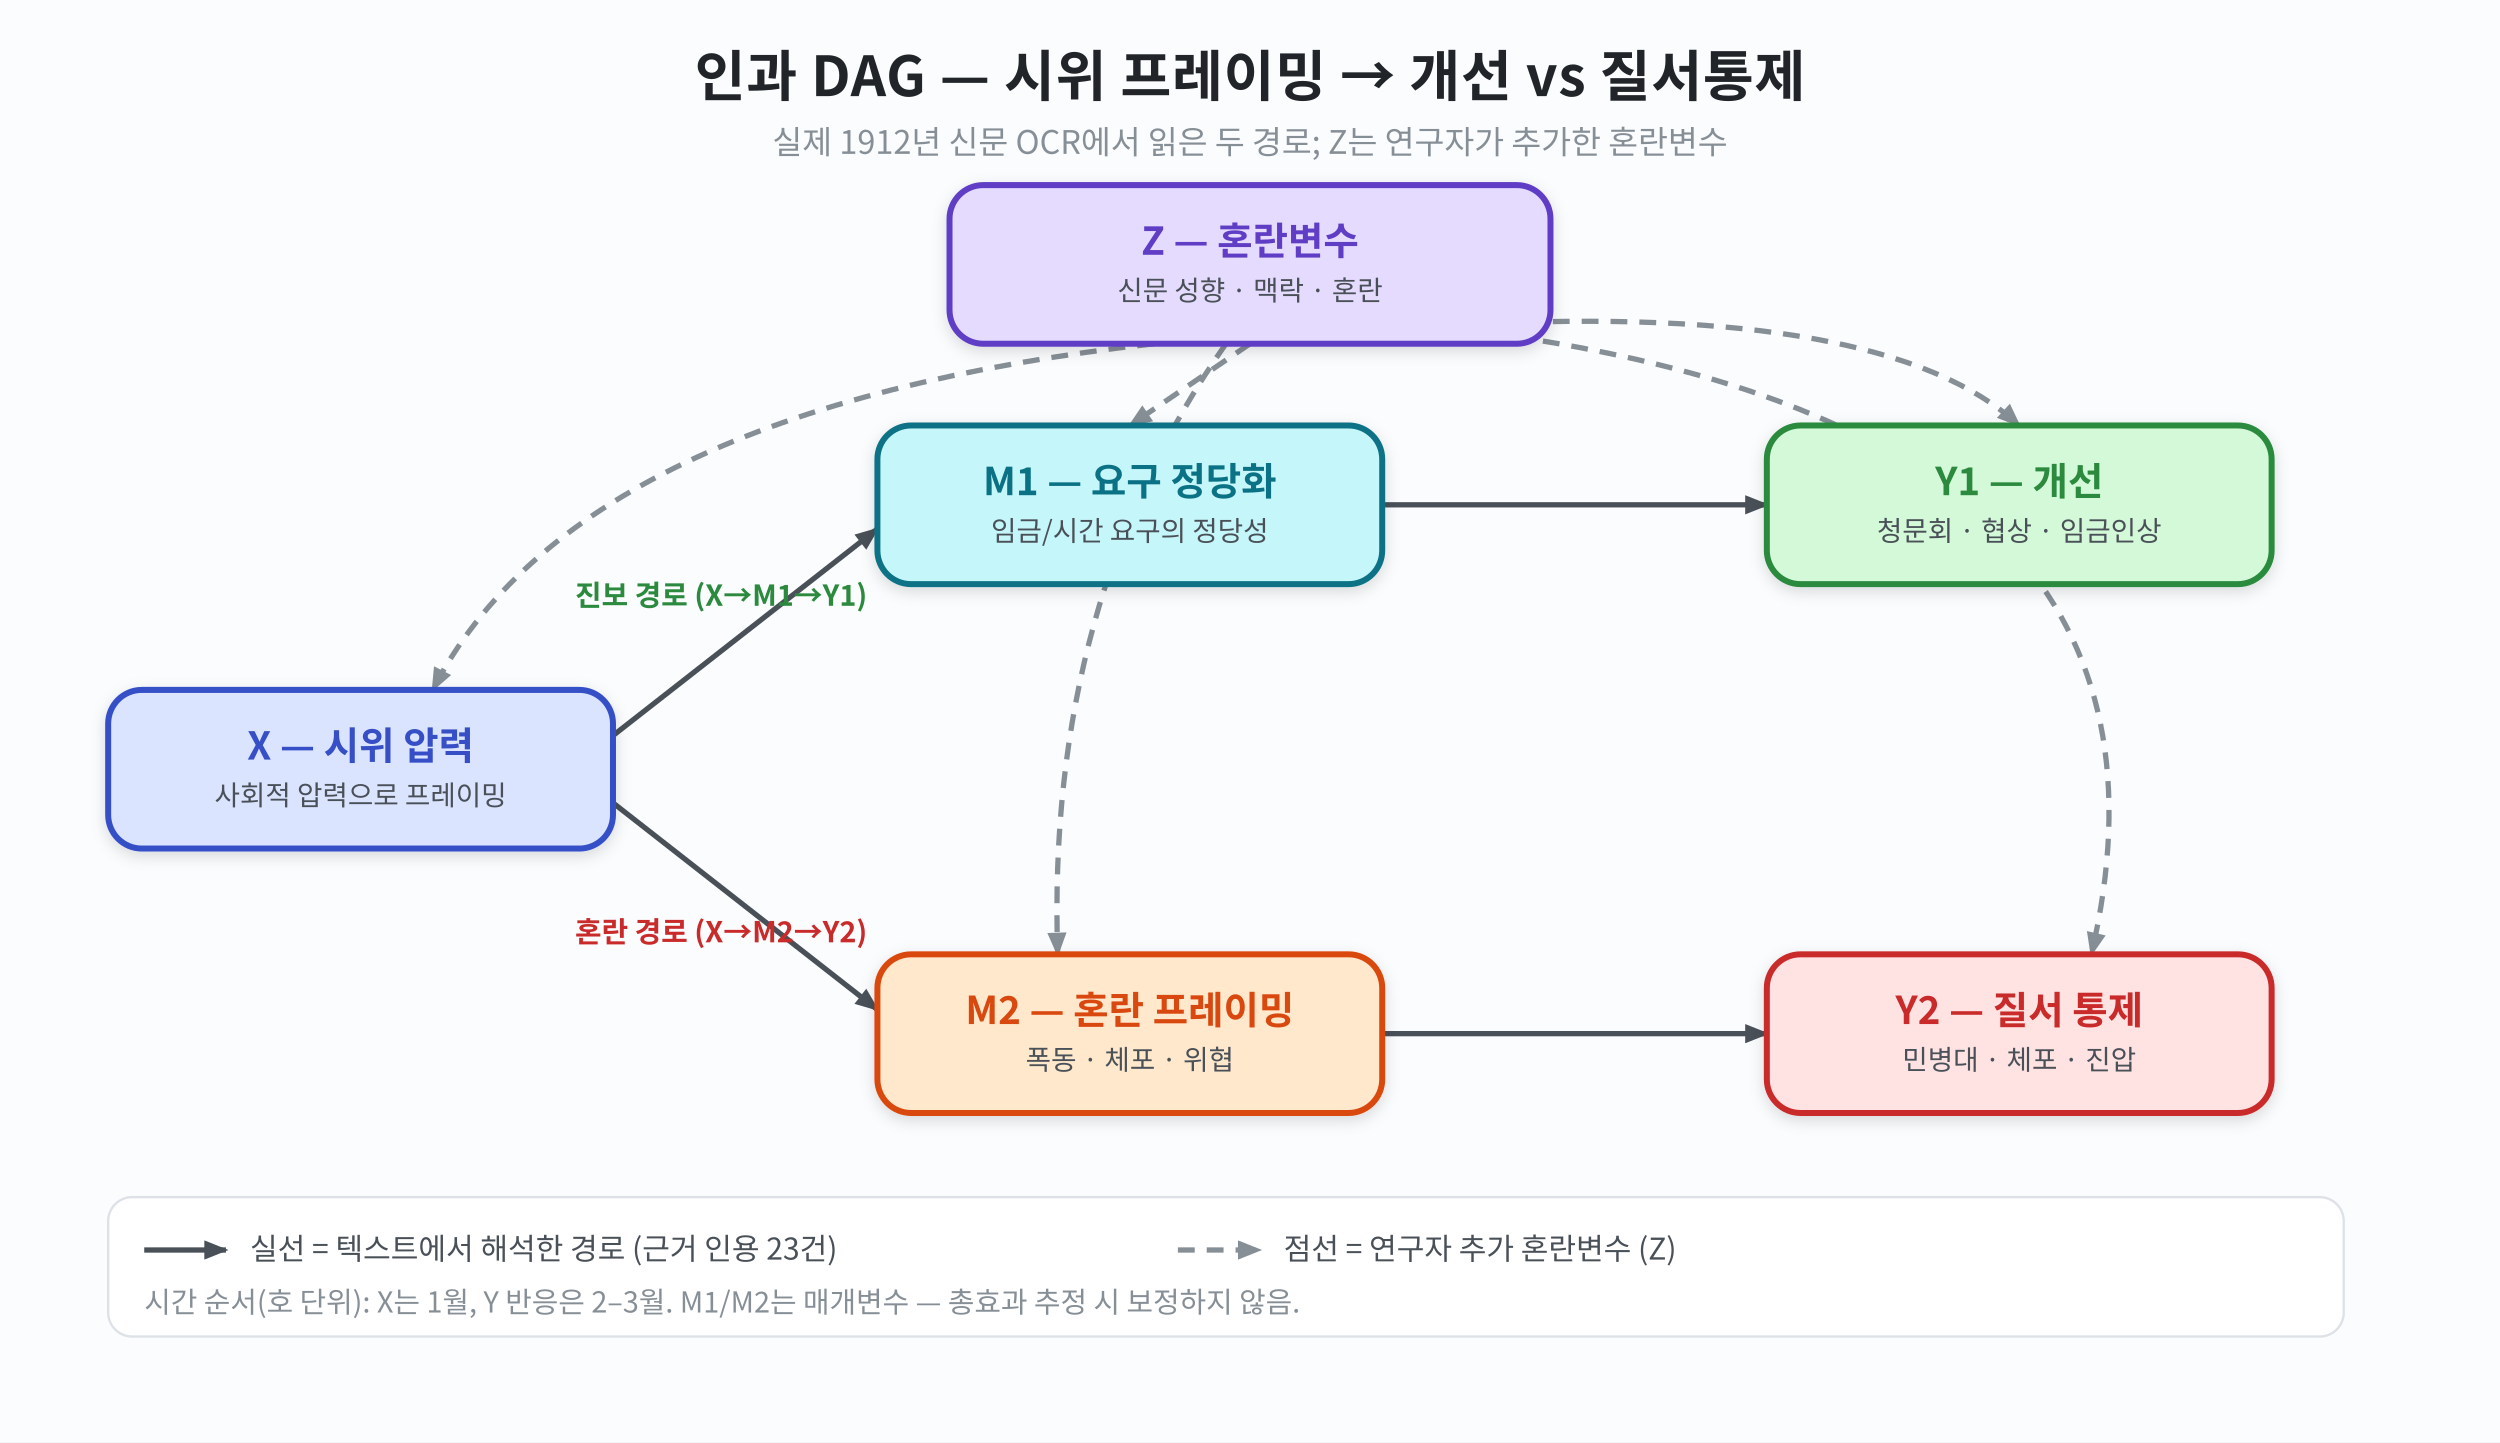
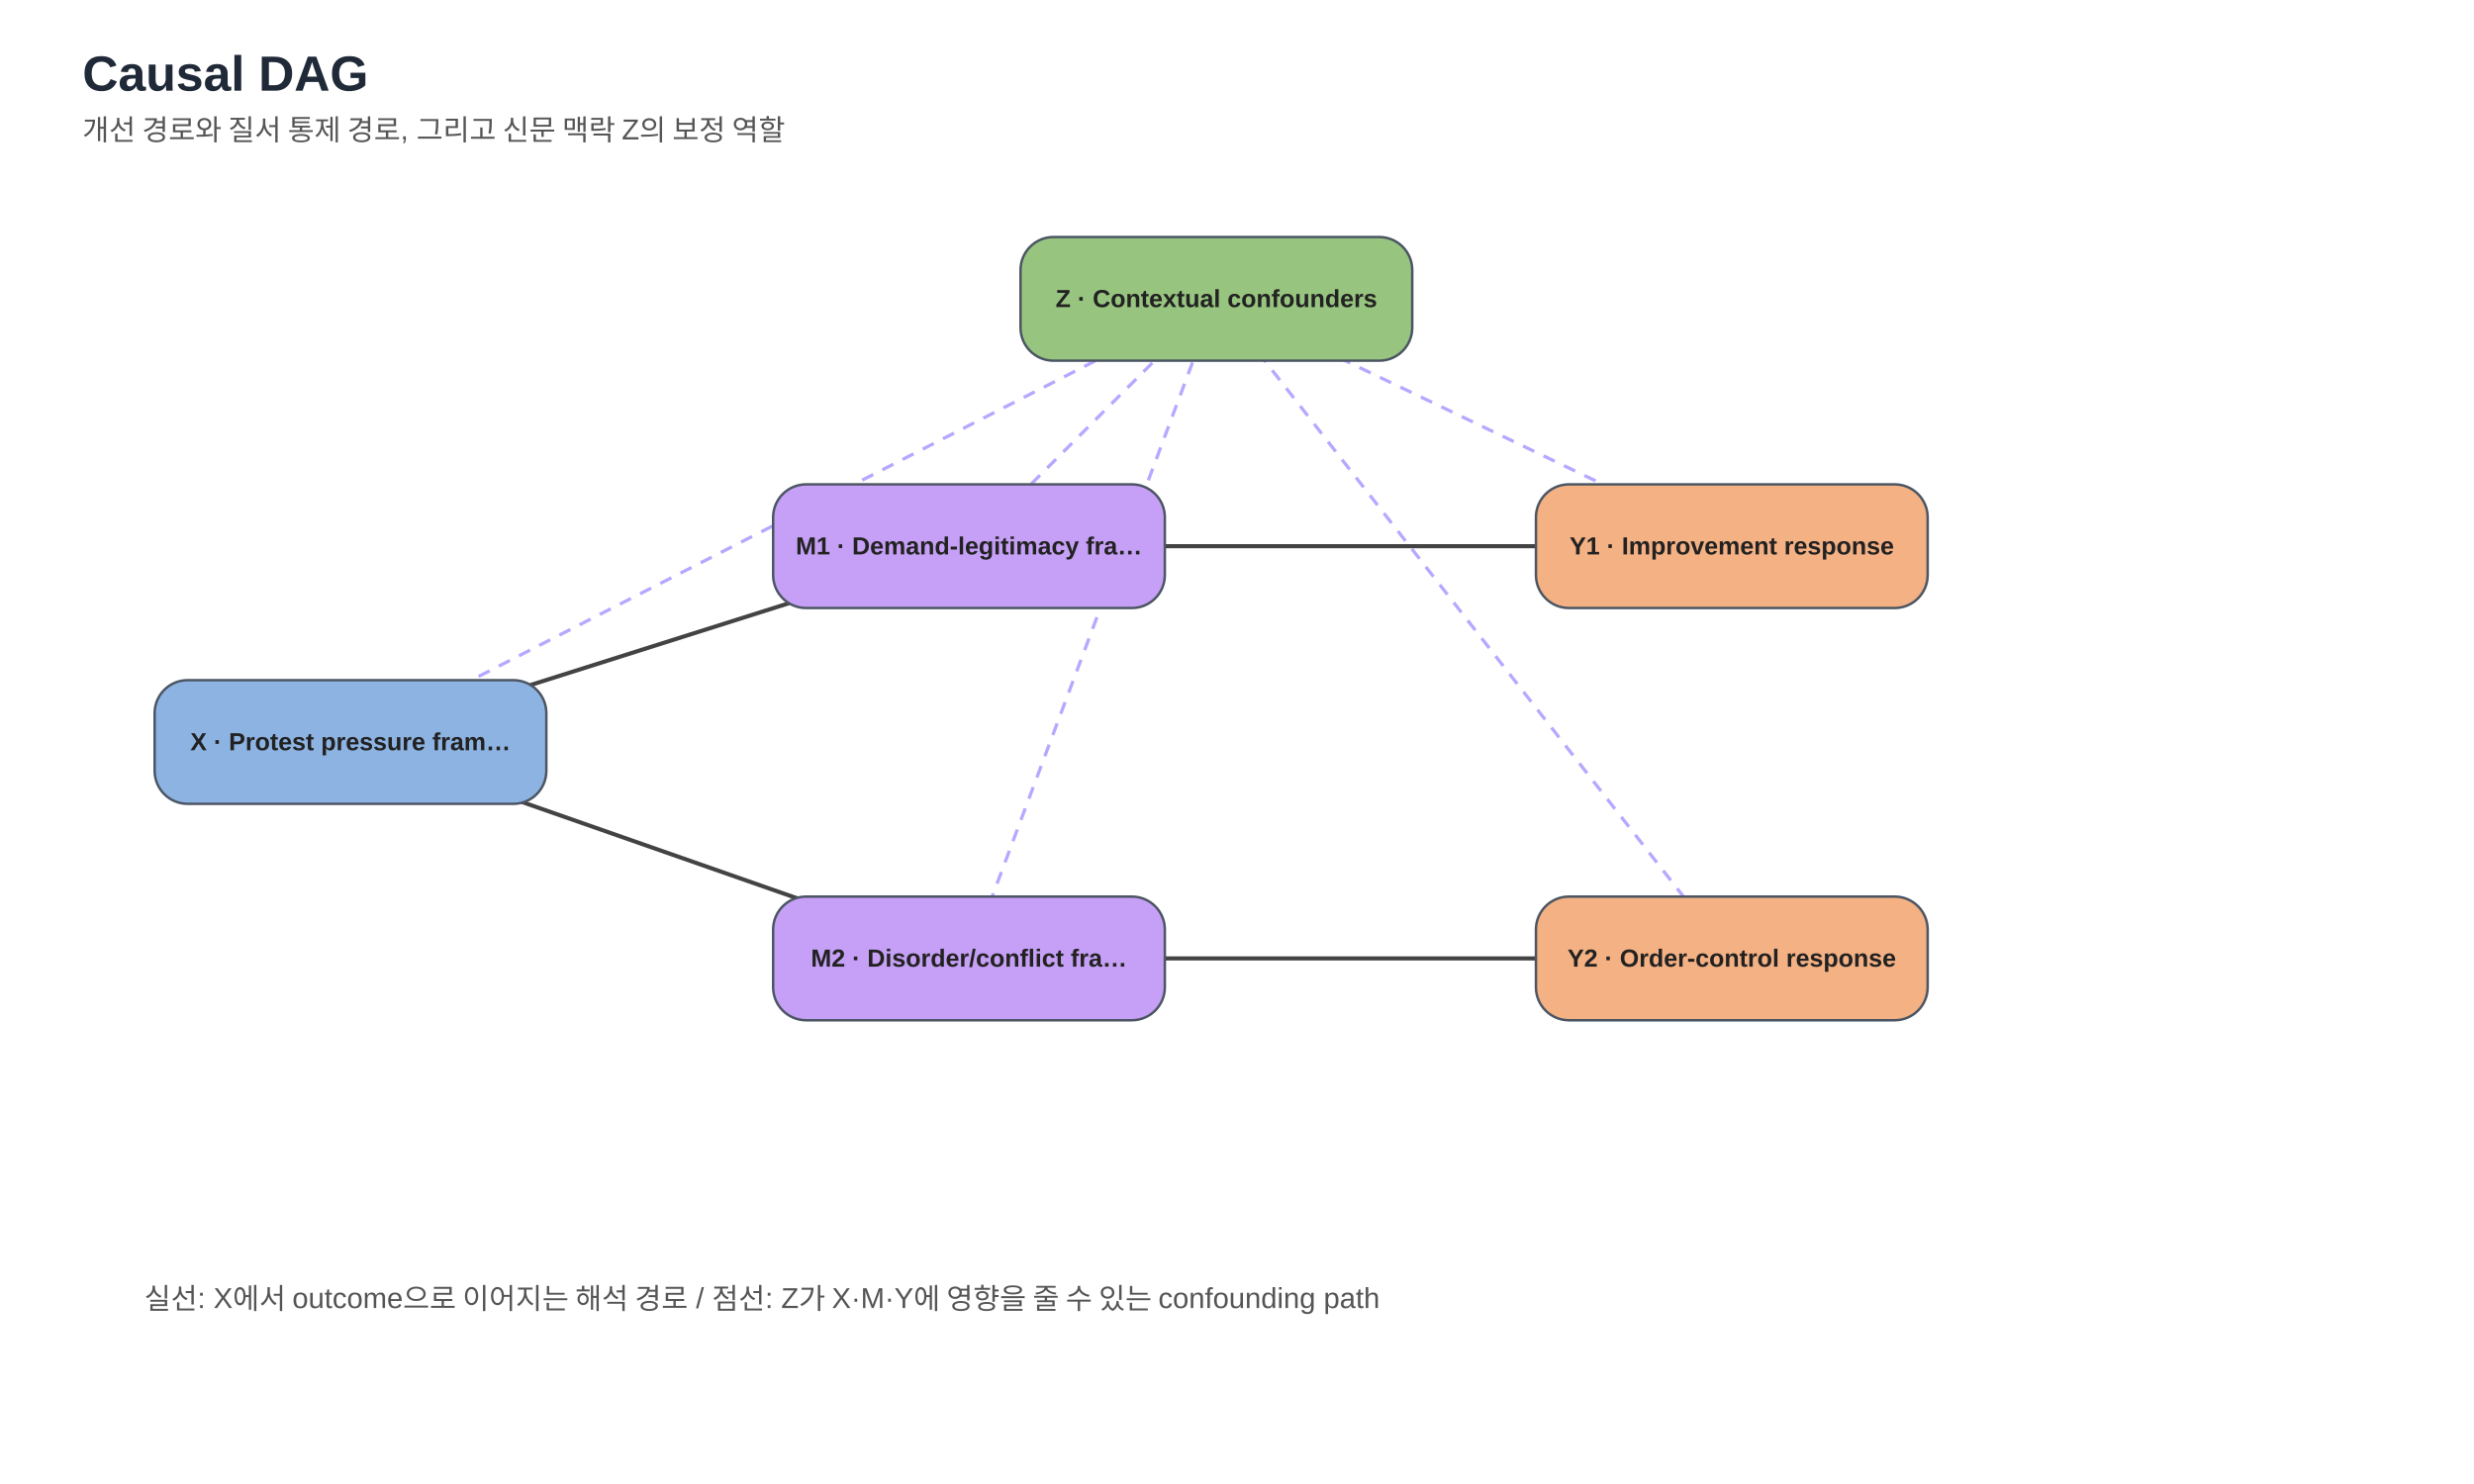
- <svg xmlns="http://www.w3.org/2000/svg" width="1040" height="600" viewBox="0 0 1040 600" font-family="'Noto Sans CJK KR','Segoe UI',sans-serif">
+ <svg xmlns="http://www.w3.org/2000/svg" width="1200" height="720" viewBox="0 0 1200 720">
+   <rect x="0" y="0" width="100%" height="100%" fill="#ffffff" />
+   <style>text{font-family:Arial, Helvetica, sans-serif;} .tiny{font-size:10px;} .small{font-size:12px;} .label{font-size:13px;font-weight:600;} .title{font-size:24px;font-weight:700;} .subtitle{font-size:14px;fill:#555;} .legend{font-size:12px;fill:#333;}</style>
  <defs>
-     <marker id="arrow" markerWidth="12" markerHeight="12" refX="9" refY="4" orient="auto" markerUnits="userSpaceOnUse">
-       <path d="M0,0 L0,8 L10,4 z" fill="#495057" />
+     <marker id="arrow" markerWidth="10" markerHeight="10" refX="8" refY="3" orient="auto" markerUnits="strokeWidth">
+       <path d="M0,0 L0,6 L9,3 z" fill="#777" />
    </marker>
-     <marker id="arrowd" markerWidth="12" markerHeight="12" refX="9" refY="4" orient="auto" markerUnits="userSpaceOnUse">
-       <path d="M0,0 L0,8 L10,4 z" fill="#868e96" />
-     </marker>
-     <marker id="arroww" markerWidth="13" markerHeight="13" refX="9" refY="4" orient="auto" markerUnits="userSpaceOnUse">
-       <path d="M0,0 L0,8 L10,4 z" fill="#ffffff" />
-     </marker>
-     <filter id="shadow" x="-20%" y="-20%" width="140%" height="140%">
-       <feDropShadow dx="0" dy="2" stdDeviation="3" flood-color="#000" flood-opacity="0.14" />
-     </filter>
  </defs>
-   <rect width="1040" height="600" fill="#fbfcfe" />
-   <text x="520.0" y="40" text-anchor="middle" font-size="23" font-weight="700" fill="#212529" letter-spacing="0.3">인과 DAG — 시위 프레이밍 → 개선 vs 질서통제</text>
-   <text x="520.0" y="64" text-anchor="middle" font-size="13.5" fill="#868e96">실제 1912년 신문 OCR에서 읽은 두 경로; Z는 연구자가 추가한 혼란변수</text>
-   <path d="M480,143 Q240.0,170.0 180,287" fill="none" stroke="#868e96" stroke-width="2.2" stroke-dasharray="7 5" marker-end="url(#arrowd)" />
-   <line x1="520" y1="143" x2="470" y2="177" stroke="#868e96" stroke-width="2.2" stroke-dasharray="7 5" marker-end="url(#arrowd)" />
-   <path d="M610,135 Q785.0,126.0 840,177" fill="none" stroke="#868e96" stroke-width="2.2" stroke-dasharray="7 5" marker-end="url(#arrowd)" />
-   <path d="M510,143 Q435.0,250.0 440,397" fill="none" stroke="#868e96" stroke-width="2.2" stroke-dasharray="7 5" marker-end="url(#arrowd)" />
-   <path d="M630,140 Q920.0,183.5 870,397" fill="none" stroke="#868e96" stroke-width="2.2" stroke-dasharray="7 5" marker-end="url(#arrowd)" />
-   <line x1="255.0" y1="306" x2="365.0" y2="220" stroke="#495057" stroke-width="2.2" marker-end="url(#arrow)" />
-   <line x1="575.0" y1="210" x2="735.0" y2="210" stroke="#495057" stroke-width="2.2" marker-end="url(#arrow)" />
-   <line x1="255.0" y1="334" x2="365.0" y2="420" stroke="#495057" stroke-width="2.2" marker-end="url(#arrow)" />
-   <line x1="575.0" y1="430" x2="735.0" y2="430" stroke="#495057" stroke-width="2.2" marker-end="url(#arrow)" />
-   <rect x="395.0" y="77.0" width="250" height="66" rx="14" fill="#e5dbff" stroke="#5f3dc4" stroke-width="2.5" filter="url(#shadow)" />
-   <text x="520" y="106" text-anchor="middle" font-size="16" font-weight="700" fill="#5f3dc4">Z — 혼란변수</text>
-   <text x="520" y="125" text-anchor="middle" font-size="11.5" fill="#495057">신문 성향 · 맥락 · 혼란</text>
-   <rect x="45.0" y="287.0" width="210" height="66" rx="14" fill="#dbe4ff" stroke="#364fc7" stroke-width="2.5" filter="url(#shadow)" />
-   <text x="150" y="316" text-anchor="middle" font-size="16" font-weight="700" fill="#364fc7">X — 시위 압력</text>
-   <text x="150" y="335" text-anchor="middle" font-size="11.5" fill="#495057">사회적 압력으로 프레이밍</text>
-   <rect x="365.0" y="177.0" width="210" height="66" rx="14" fill="#c5f6fa" stroke="#0b7285" stroke-width="2.5" filter="url(#shadow)" />
-   <text x="470" y="206" text-anchor="middle" font-size="16" font-weight="700" fill="#0b7285">M1 — 요구 정당화</text>
-   <text x="470" y="225" text-anchor="middle" font-size="11.5" fill="#495057">임금/시간 요구의 정당성</text>
-   <rect x="735.0" y="177.0" width="210" height="66" rx="14" fill="#d3f9d8" stroke="#2b8a3e" stroke-width="2.5" filter="url(#shadow)" />
-   <text x="840" y="206" text-anchor="middle" font-size="16" font-weight="700" fill="#2b8a3e">Y1 — 개선</text>
-   <text x="840" y="225" text-anchor="middle" font-size="11.5" fill="#495057">청문회 · 협상 · 임금인상</text>
-   <rect x="365.0" y="397.0" width="210" height="66" rx="14" fill="#ffe8cc" stroke="#d9480f" stroke-width="2.5" filter="url(#shadow)" />
-   <text x="470" y="426" text-anchor="middle" font-size="16" font-weight="700" fill="#d9480f">M2 — 혼란 프레이밍</text>
-   <text x="470" y="445" text-anchor="middle" font-size="11.5" fill="#495057">폭동 · 체포 · 위협</text>
-   <rect x="735.0" y="397.0" width="210" height="66" rx="14" fill="#ffe3e3" stroke="#c92a2a" stroke-width="2.5" filter="url(#shadow)" />
-   <text x="840" y="426" text-anchor="middle" font-size="16" font-weight="700" fill="#c92a2a">Y2 — 질서 통제</text>
-   <text x="840" y="445" text-anchor="middle" font-size="11.5" fill="#495057">민병대 · 체포 · 진압</text>
-   <text x="300" y="252" text-anchor="middle" font-size="12" fill="#2b8a3e" font-weight="600">진보 경로 (X→M1→Y1)</text>
-   <text x="300" y="392" text-anchor="middle" font-size="12" fill="#c92a2a" font-weight="600">혼란 경로 (X→M2→Y2)</text>
-   <rect x="45" y="498" width="930" height="58" rx="10" fill="#fff" stroke="#dee2e6" />
-   <line x1="60" y1="520" x2="94" y2="520" stroke="#495057" stroke-width="2.2" marker-end="url(#arrow)" />
-   <text x="104" y="524" font-size="12.5" fill="#495057">실선 = 텍스트에서 해석한 경로 (근거 인용 23건)</text>
-   <line x1="490" y1="520" x2="524" y2="520" stroke="#868e96" stroke-width="2.2" stroke-dasharray="7 5" marker-end="url(#arrowd)" />
-   <text x="534" y="524" font-size="12.5" fill="#495057">점선 = 연구자 추가 혼란변수 (Z)</text>
-   <text x="60" y="546" font-size="12" fill="#868e96">시간 순서(호 단위): X는 1월, Y 반응은 2–3월. M1/M2는 매개변수 — 총효과 추정 시 보정하지 않음.</text>
+   <text x="40" y="44" class="title" fill="#1f2937">Causal DAG</text>
+   <text x="40" y="68" class="subtitle">개선 경로와 질서 통제 경로, 그리고 신문 맥락 Z의 보정 역할</text>
+   <line x1="590.0" y1="145.0" x2="170.0" y2="360.0" stroke="#7B61FF" stroke-width="1.6" opacity="0.55" stroke-dasharray="6,5" marker-end="url(#arrow)" />
+   <line x1="590.0" y1="145.0" x2="470.0" y2="265.0" stroke="#7B61FF" stroke-width="1.6" opacity="0.55" stroke-dasharray="6,5" marker-end="url(#arrow)" />
+   <line x1="590.0" y1="145.0" x2="840.0" y2="265.0" stroke="#7B61FF" stroke-width="1.6" opacity="0.55" stroke-dasharray="6,5" marker-end="url(#arrow)" />
+   <line x1="590.0" y1="145.0" x2="470.0" y2="465.0" stroke="#7B61FF" stroke-width="1.6" opacity="0.55" stroke-dasharray="6,5" marker-end="url(#arrow)" />
+   <line x1="590.0" y1="145.0" x2="840.0" y2="465.0" stroke="#7B61FF" stroke-width="1.6" opacity="0.55" stroke-dasharray="6,5" marker-end="url(#arrow)" />
+   <line x1="170.0" y1="360.0" x2="470.0" y2="265.0" stroke="#222222" stroke-width="2.0" opacity="0.85" marker-end="url(#arrow)" />
+   <line x1="470.0" y1="265.0" x2="840.0" y2="265.0" stroke="#222222" stroke-width="2.0" opacity="0.85" marker-end="url(#arrow)" />
+   <line x1="170.0" y1="360.0" x2="470.0" y2="465.0" stroke="#222222" stroke-width="2.0" opacity="0.85" marker-end="url(#arrow)" />
+   <line x1="470.0" y1="465.0" x2="840.0" y2="465.0" stroke="#222222" stroke-width="2.0" opacity="0.85" marker-end="url(#arrow)" />
+   <rect x="495.0" y="115.0" width="190.0" height="60.0" rx="16" fill="#97C47F" stroke="#4B5563" stroke-width="1.2" />
+   <text x="590.0" y="149.0" text-anchor="middle" font-size="12" font-weight="600" fill="#222">Z · Contextual confounders</text>
+   <rect x="75.0" y="330.0" width="190.0" height="60.0" rx="16" fill="#8DB3E2" stroke="#4B5563" stroke-width="1.2" />
+   <text x="170.0" y="364.0" text-anchor="middle" font-size="12" font-weight="600" fill="#222">X · Protest pressure fram…</text>
+   <rect x="375.0" y="235.0" width="190.0" height="60.0" rx="16" fill="#C6A0F6" stroke="#4B5563" stroke-width="1.2" />
+   <text x="470.0" y="269.0" text-anchor="middle" font-size="12" font-weight="600" fill="#222">M1 · Demand-legitimacy fra…</text>
+   <rect x="745.0" y="235.0" width="190.0" height="60.0" rx="16" fill="#F4B183" stroke="#4B5563" stroke-width="1.2" />
+   <text x="840.0" y="269.0" text-anchor="middle" font-size="12" font-weight="600" fill="#222">Y1 · Improvement response</text>
+   <rect x="375.0" y="435.0" width="190.0" height="60.0" rx="16" fill="#C6A0F6" stroke="#4B5563" stroke-width="1.2" />
+   <text x="470.0" y="469.0" text-anchor="middle" font-size="12" font-weight="600" fill="#222">M2 · Disorder/conflict fra…</text>
+   <rect x="745.0" y="435.0" width="190.0" height="60.0" rx="16" fill="#F4B183" stroke="#4B5563" stroke-width="1.2" />
+   <text x="840.0" y="469.0" text-anchor="middle" font-size="12" font-weight="600" fill="#222">Y2 · Order-control response</text>
+   <text x="70" y="635" class="subtitle">실선: X에서 outcome으로 이어지는 해석 경로 / 점선: Z가 X·M·Y에 영향을 줄 수 있는 confounding path</text>
</svg>
